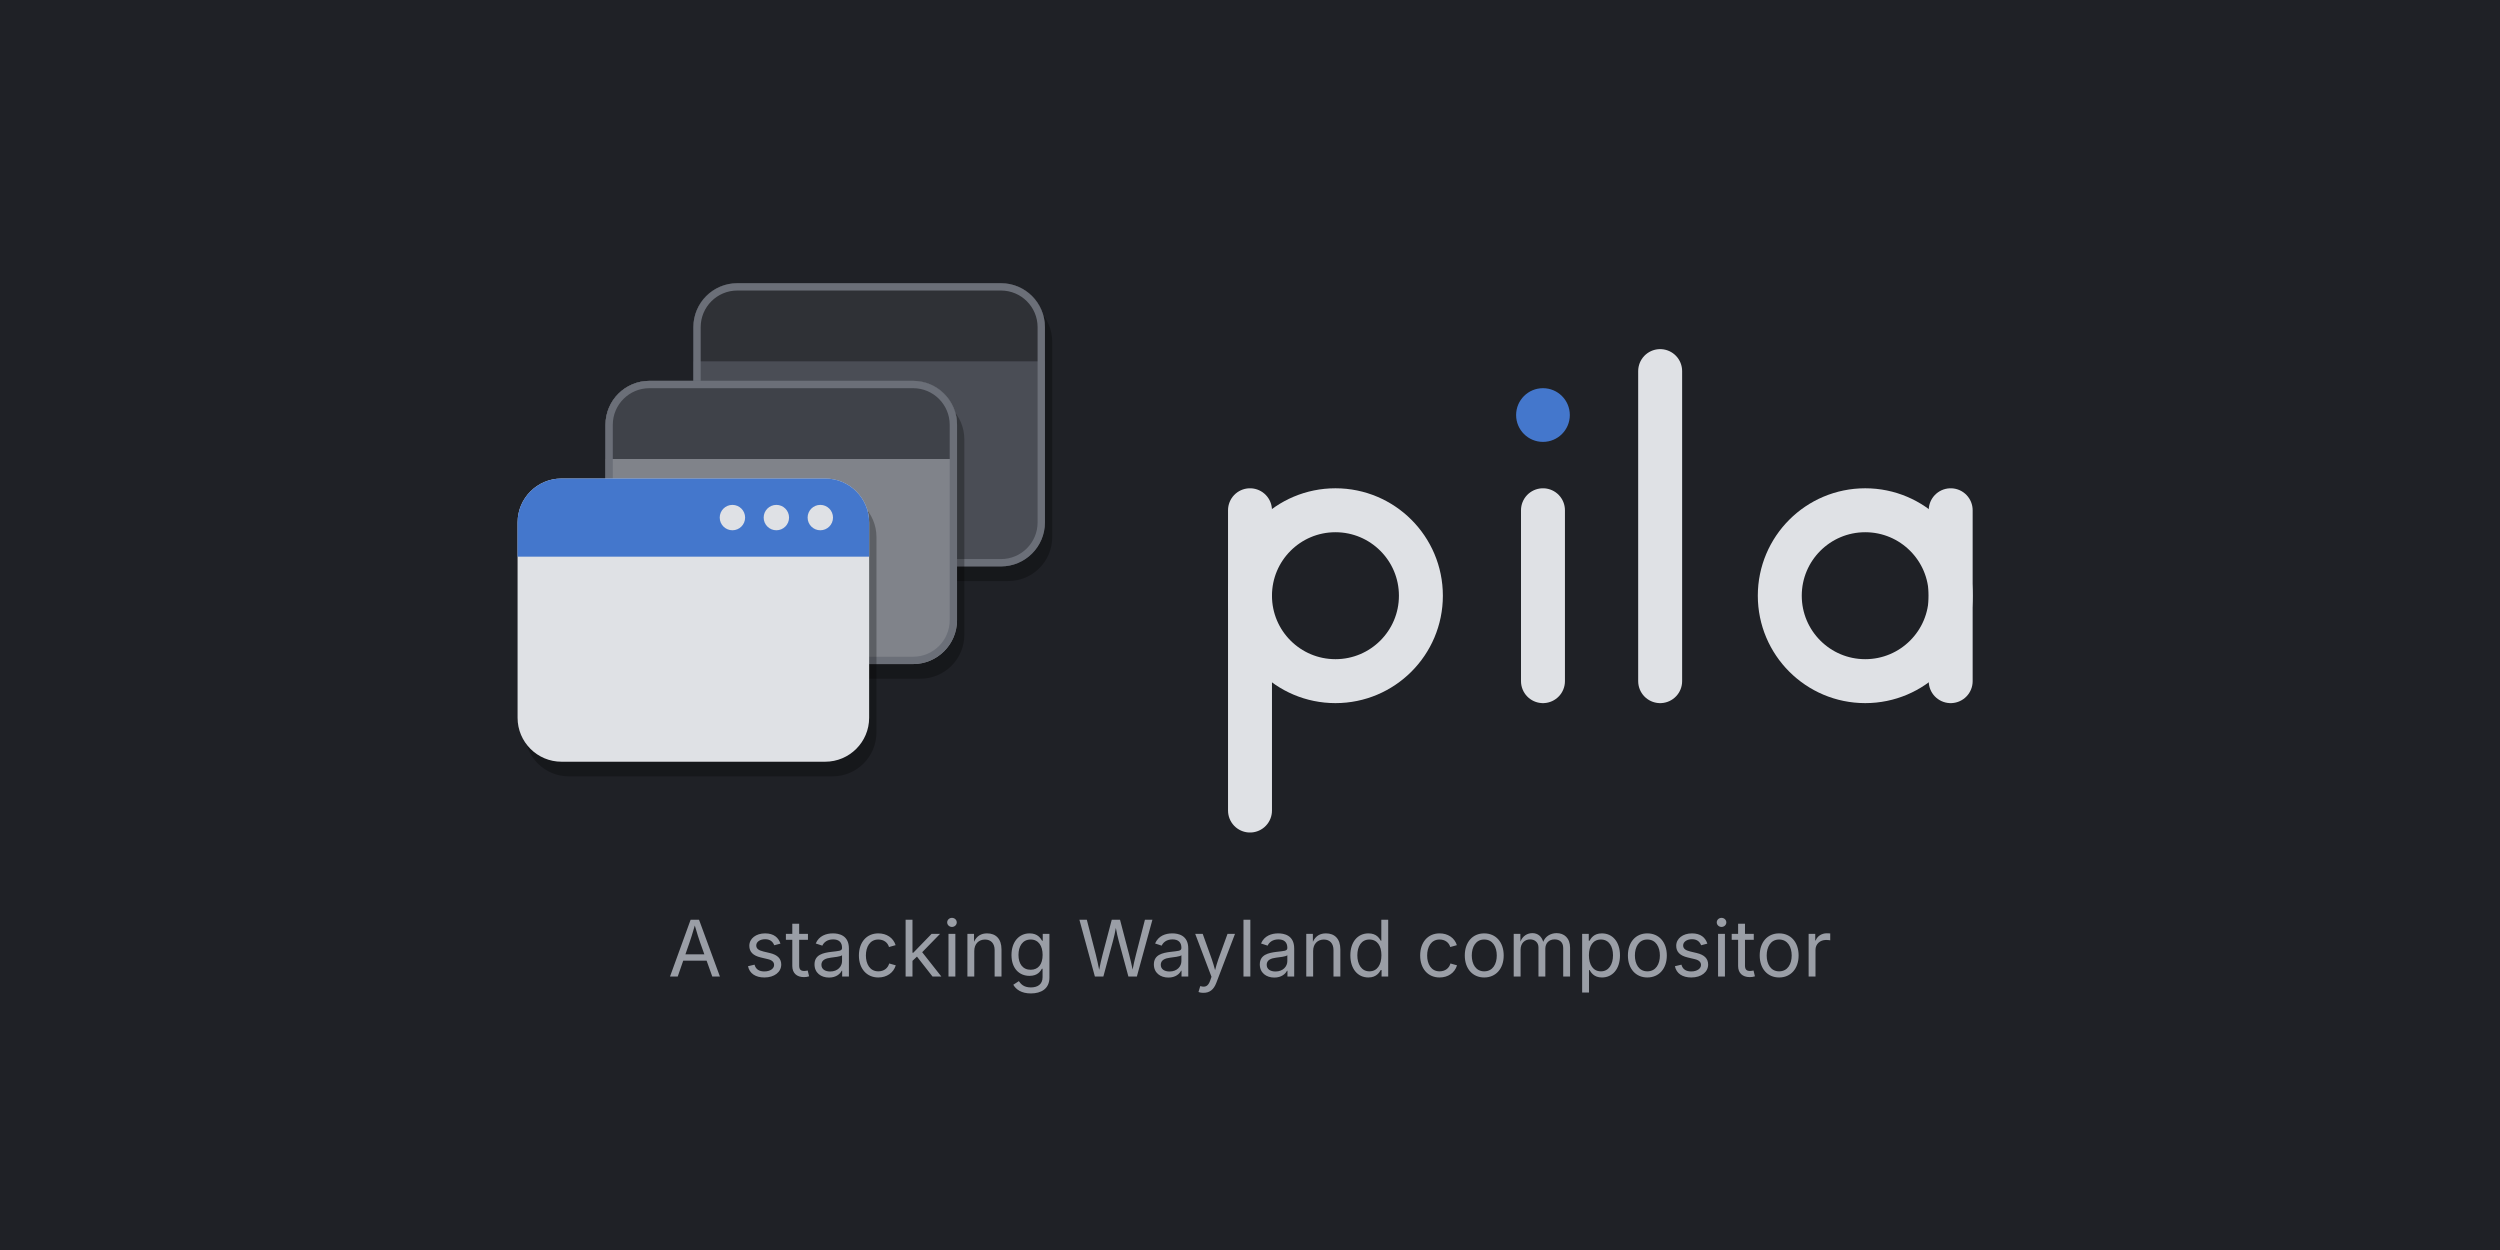
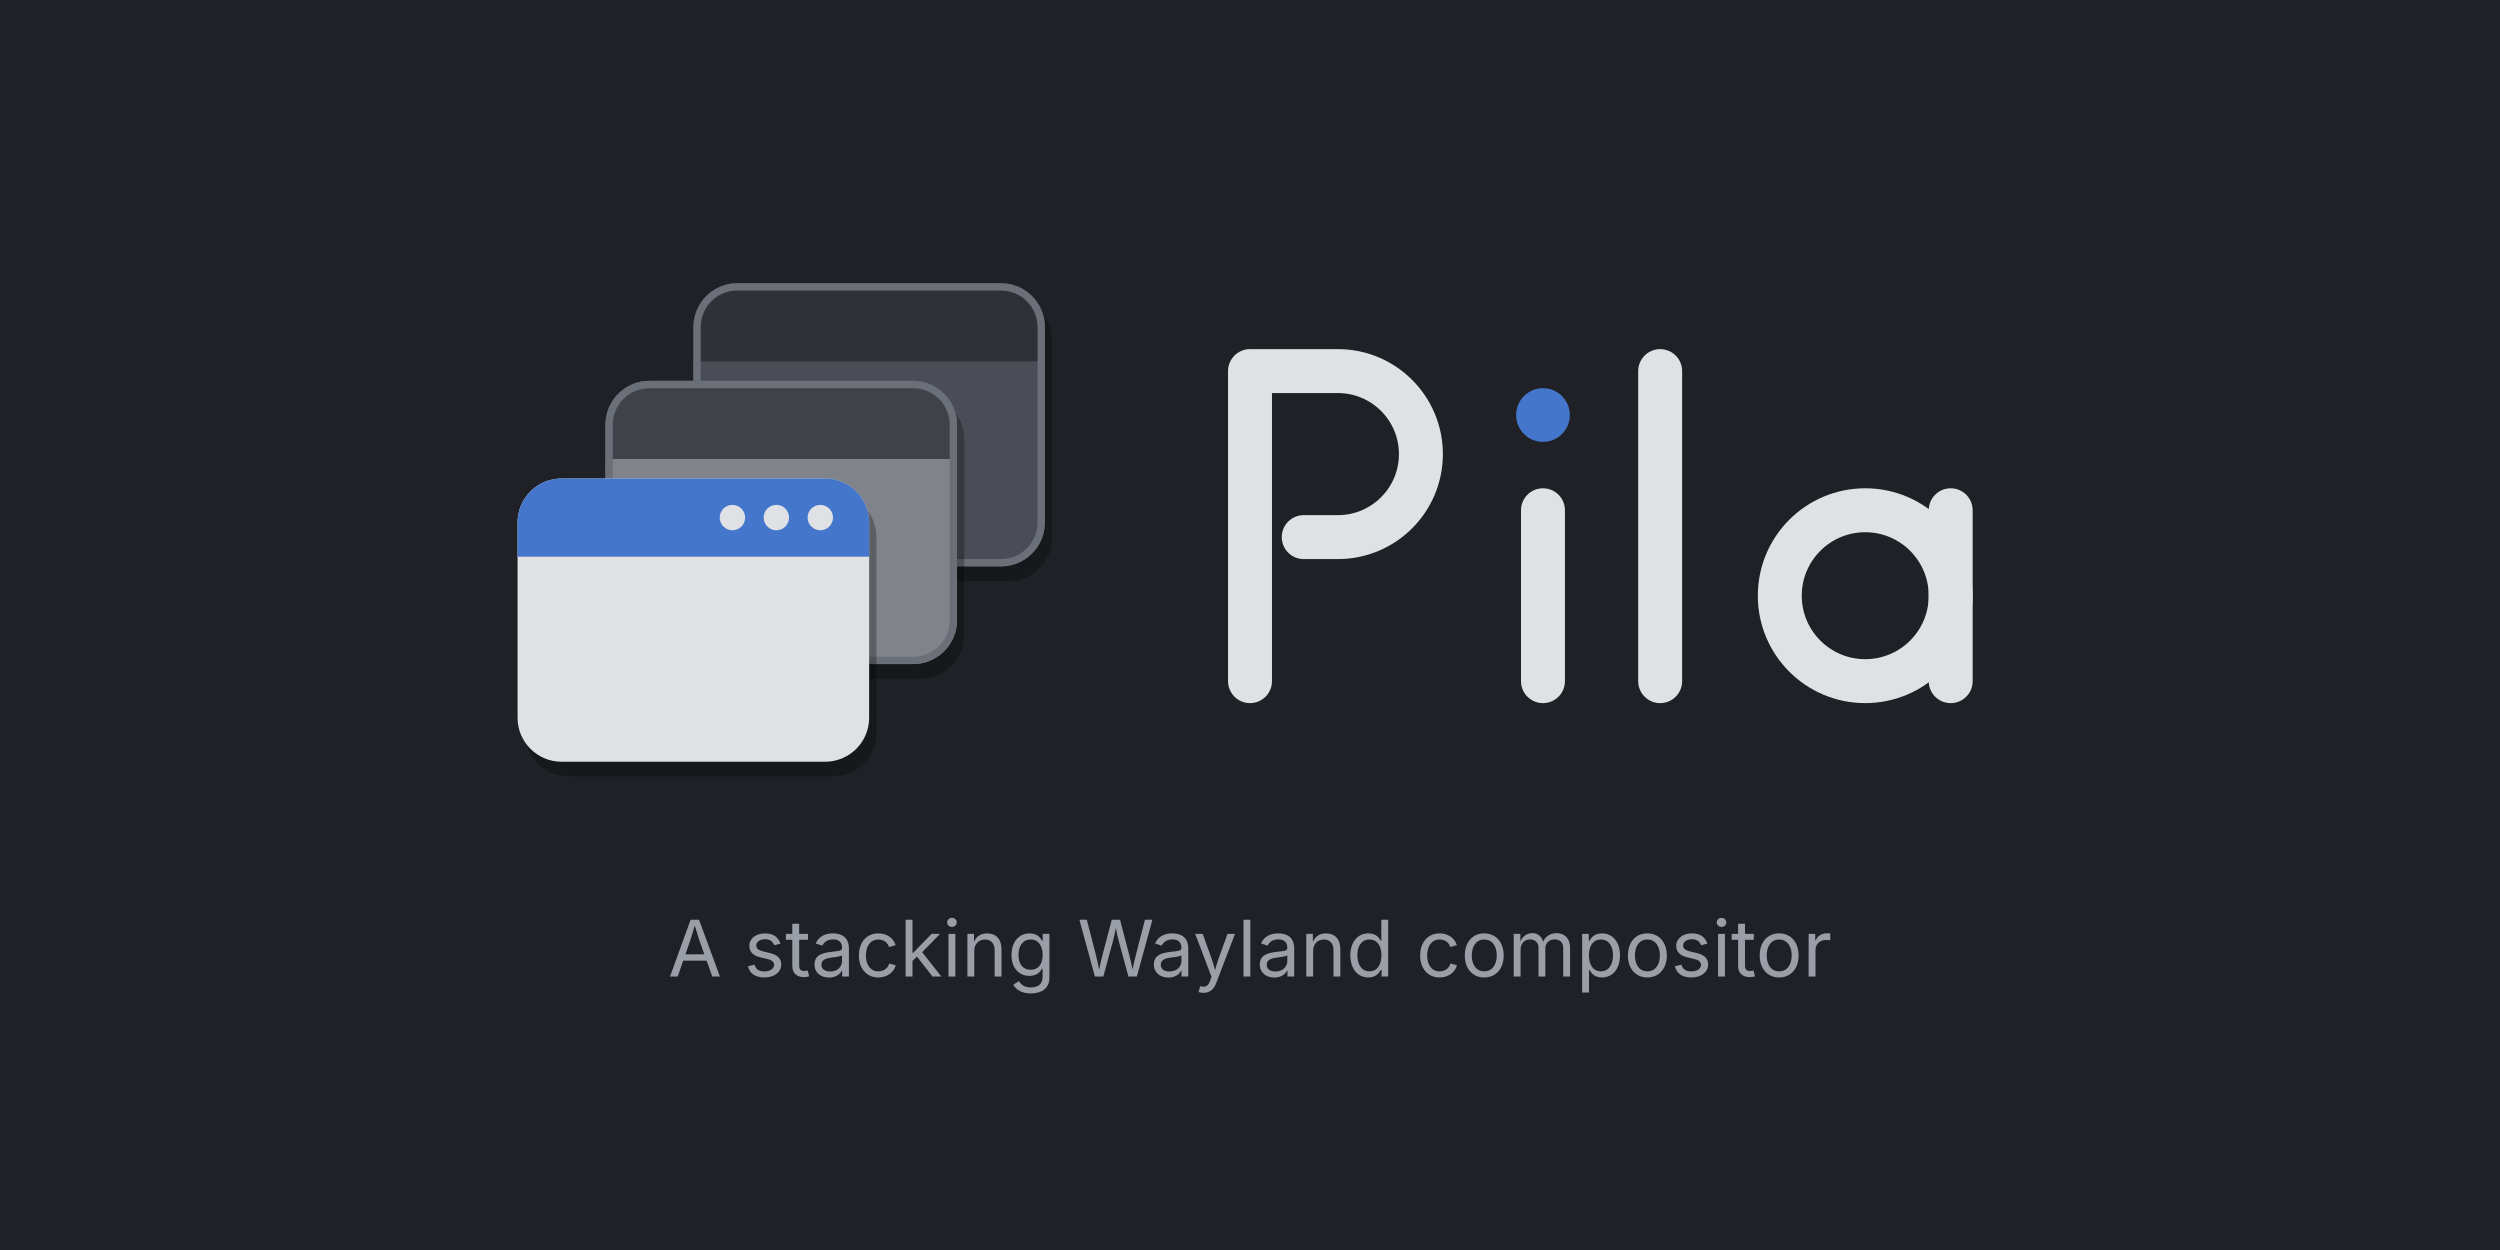
<svg xmlns="http://www.w3.org/2000/svg" viewBox="0 0 1280 640" width="1280" height="640">
  <rect width="1280" height="640" fill="#1f2126" />
  <g transform="translate(240 120) scale(2.5)">
    <g id="back">
      <rect x="47.5" y="13" width="72" height="58" rx="9" fill="#000" fill-opacity="0.28" />
      <rect x="46" y="10" width="72" height="58" rx="9" fill="#4a4d55" />
      <path d="M46,26 V19 a9,9 0 0 1 9,-9 H109 a9,9 0 0 1 9,9 V26 Z" fill="#2f3136" />
      <rect x="46.75" y="10.75" width="70.5" height="56.5" rx="8.25" fill="none" stroke="#6b6f78" stroke-width="1.5" />
    </g>
    <g id="middle">
      <rect x="29.5" y="33" width="72" height="58" rx="9" fill="#000" fill-opacity="0.28" />
      <rect x="28" y="30" width="72" height="58" rx="9" fill="#80838a" />
      <path d="M28,46 V39 a9,9 0 0 1 9,-9 H91 a9,9 0 0 1 9,9 V46 Z" fill="#3f4249" />
      <rect x="28.75" y="30.75" width="70.5" height="56.5" rx="8.25" fill="none" stroke="#6b6f78" stroke-width="1.5" />
    </g>
    <g id="front">
      <rect x="11.5" y="53" width="72" height="58" rx="9" fill="#000" fill-opacity="0.28" />
      <rect x="10" y="50" width="72" height="58" rx="9" fill="#dfe1e5" />
      <path d="M10,66 V59 a9,9 0 0 1 9,-9 H73 a9,9 0 0 1 9,9 V66 Z" fill="#4477cc" />
      <circle cx="72" cy="58" r="2.6" fill="#dfe1e5" />
      <circle cx="63" cy="58" r="2.6" fill="#dfe1e5" />
      <circle cx="54" cy="58" r="2.6" fill="#dfe1e5" />
    </g>
-     <g fill="none" stroke="#dfe1e5" stroke-width="9" stroke-linecap="round">
-       <path d="M160,56.5 V118" />
-       <circle cx="177.5" cy="74" r="17.5" />
+     <g fill="none" stroke="#dfe1e5" stroke-width="9" stroke-linecap="round" stroke-linejoin="round">
+       <path d="M160,91.5 V28 H178 a17,17 0 0 1 0,34 H171" />
      <path d="M220,56.5 V91.5" />
      <path d="M244,28 V91.5" />
      <circle cx="286" cy="74" r="17.5" />
      <path d="M303.5,56.5 V91.5" />
    </g>
    <circle cx="220" cy="37" r="5.5" fill="#4477cc" />
  </g>
  <text x="640" y="500" text-anchor="middle" fill="#9a9ea6" font-family="Inter, 'Adwaita Sans', 'DejaVu Sans', sans-serif" font-size="40">A stacking Wayland compositor</text>
</svg>
